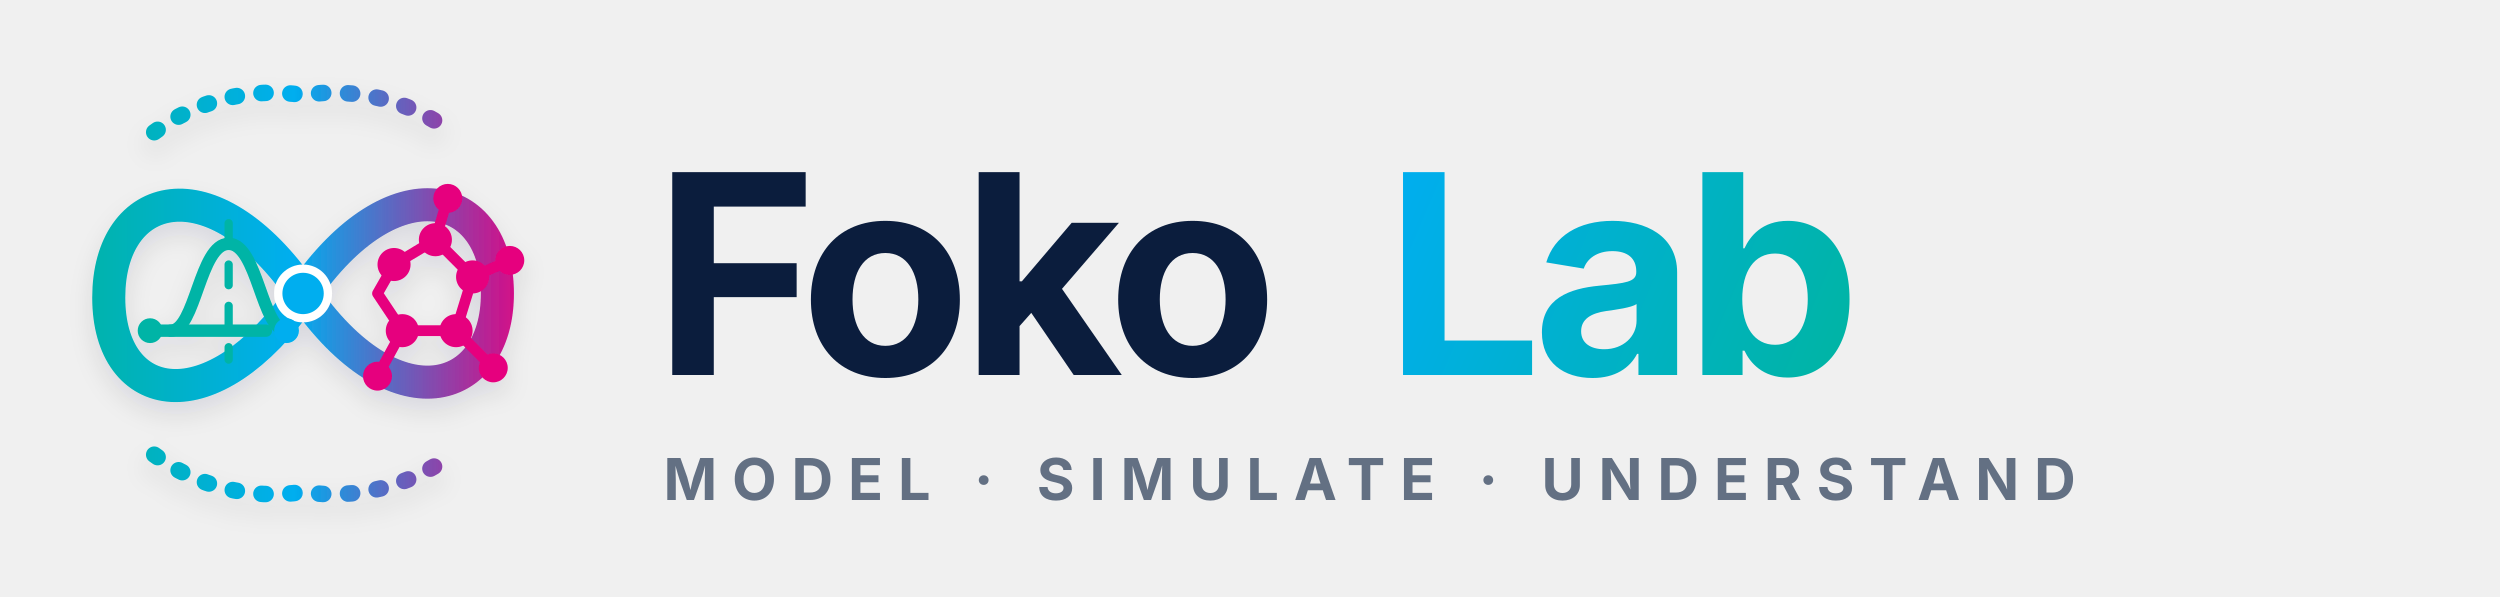
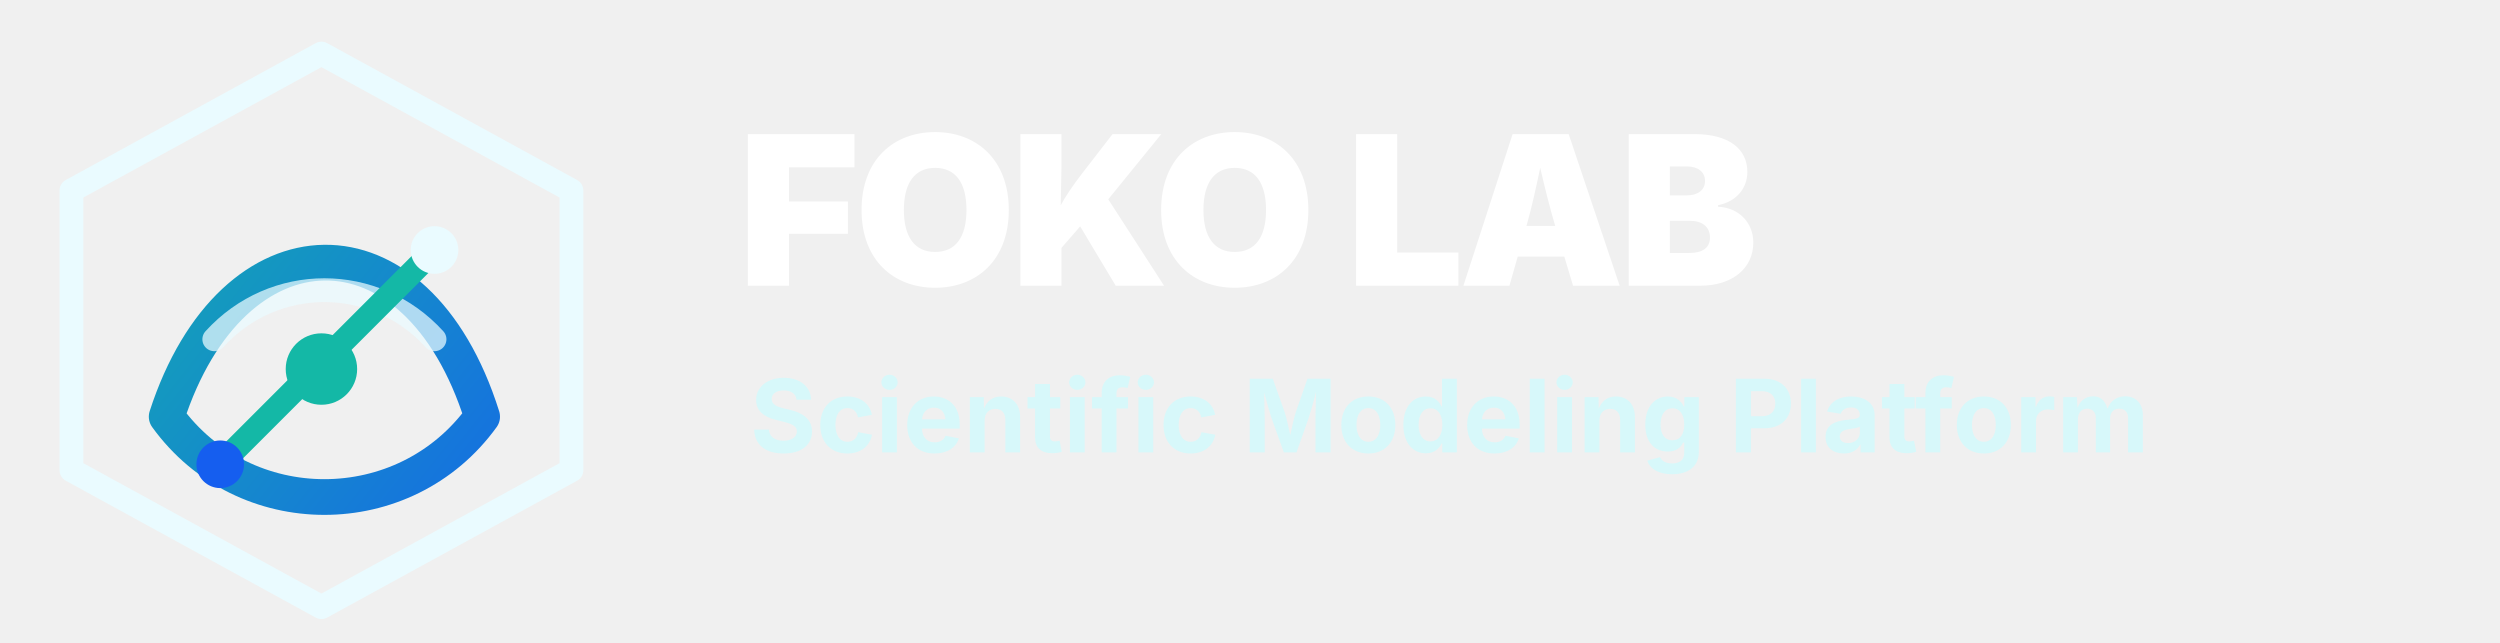
- <svg xmlns="http://www.w3.org/2000/svg" viewBox="0 0 520 124" role="img" aria-label="Foko Lab logo">
+ <svg xmlns="http://www.w3.org/2000/svg" viewBox="0 0 420 108" role="img" aria-label="Foko Lab logo">
  <defs>
-     <linearGradient id="loopA" x1="8" y1="64" x2="120" y2="64" gradientUnits="userSpaceOnUse">
-       <stop offset="0" stop-color="#00B4A6" />
-       <stop offset="0.48" stop-color="#00AEEF" />
-       <stop offset="1" stop-color="#E6007E" />
+     <linearGradient id="tealBlue" x1="8" y1="18" x2="104" y2="94" gradientUnits="userSpaceOnUse">
+       <stop offset="0" stop-color="#14B8A6" />
+       <stop offset="1" stop-color="#155EEF" />
    </linearGradient>
-     <linearGradient id="labGrad" x1="298" y1="20" x2="462" y2="90" gradientUnits="userSpaceOnUse">
-       <stop offset="0" stop-color="#00AEEF" />
-       <stop offset="0.55" stop-color="#00B4A6" />
-       <stop offset="1" stop-color="#E6007E" />
-     </linearGradient>
-     <filter id="soft" x="-15%" y="-15%" width="130%" height="130%">
-       <feDropShadow dx="0" dy="3" stdDeviation="3" flood-color="#0B1D3D" flood-opacity="0.10" />
-     </filter>
  </defs>
-   <g transform="translate(8 6) scale(.86)" fill="none" stroke-linecap="round" stroke-linejoin="round" filter="url(#soft)">
-     <path d="M17 65C17 39 42 32 64 64C86 96 111 89 111 64C111 39 86 32 64 64C42 96 17 91 17 65Z" stroke="url(#loopA)" stroke-width="8" />
-     <path d="M28 25A48 48 0 0 1 64 16A48 48 0 0 1 100 25" stroke="url(#loopA)" stroke-width="4" stroke-dasharray="1 6" />
-     <path d="M28 103A48 48 0 0 0 64 112A48 48 0 0 0 100 103" stroke="url(#loopA)" stroke-width="4" stroke-dasharray="1 6" />
-     <circle cx="64" cy="64" r="6" fill="#00AEEF" stroke="white" stroke-width="2" />
-     <path d="M27 73H55" stroke="#00B4A6" stroke-width="3" />
-     <path d="M32 73C38 73 39 52 46 52C53 52 54 73 60 73" stroke="#00B4A6" stroke-width="3" />
-     <path d="M46 47V80" stroke="#00B4A6" stroke-width="2" stroke-dasharray="5 5" />
-     <circle cx="27" cy="73" r="3" fill="#00B4A6" />
-     <circle cx="60" cy="73" r="3" fill="#00AEEF" />
-     <g stroke="#E6007E" stroke-width="2.6">
-       <path d="M86 57L96 51L105 60L101 73L88 73L82 64Z" />
-       <path d="M96 51L99 41M105 60L114 56M101 73L110 82M88 73L82 84" />
-     </g>
-     <g fill="#E6007E">
-       <circle cx="86" cy="57" r="4" />
-       <circle cx="96" cy="51" r="4" />
-       <circle cx="105" cy="60" r="4" />
-       <circle cx="101" cy="73" r="4" />
-       <circle cx="88" cy="73" r="4" />
-       <circle cx="99" cy="41" r="3.5" />
-       <circle cx="114" cy="56" r="3.5" />
-       <circle cx="110" cy="82" r="3.5" />
-       <circle cx="82" cy="84" r="3.5" />
-     </g>
+   <g fill="none" stroke-linecap="round" stroke-linejoin="round">
+     <path d="M54 9 96 32v47L54 102 12 79V32L54 9Z" stroke="#EAFBFF" stroke-width="4" />
+     <path d="M28 70 C39 36, 70 35, 81 70 C68 88, 41 88, 28 70 Z" stroke="url(#tealBlue)" stroke-width="6" />
+     <path d="M36 57 C46 46, 63 46, 73 57" stroke="#EAFBFF" stroke-opacity=".72" stroke-width="4" />
+     <path d="M37 78 L73 42" stroke="#14B8A6" stroke-width="4" />
  </g>
-   <text x="136" y="78" font-family="Inter, ui-sans-serif, system-ui, -apple-system, Segoe UI, Arial, sans-serif" font-size="58" font-weight="750" letter-spacing="-2" fill="#0B1D3D">Foko</text>
-   <text x="288" y="78" font-family="Inter, ui-sans-serif, system-ui, -apple-system, Segoe UI, Arial, sans-serif" font-size="58" font-weight="750" letter-spacing="-2" fill="url(#labGrad)">Lab</text>
-   <text x="138" y="104" font-family="Inter, ui-sans-serif, system-ui, -apple-system, Segoe UI, Arial, sans-serif" font-size="12" font-weight="700" letter-spacing="3.1" fill="#637083">MODEL · SIMULATE · UNDERSTAND</text>
+   <circle cx="54" cy="62" r="6" fill="#14B8A6" />
+   <circle cx="37" cy="78" r="4" fill="#155EEF" />
+   <circle cx="73" cy="42" r="4" fill="#EAFBFF" />
+   <text x="124" y="48" font-family="Inter, ui-sans-serif, system-ui, Segoe UI, Arial, sans-serif" font-size="35" font-weight="900" fill="#FFFFFF" letter-spacing="-.9">FOKO LAB</text>
+   <text x="126" y="76" font-family="Inter, ui-sans-serif, system-ui, Segoe UI, Arial, sans-serif" font-size="17" font-weight="650" fill="#D7F8FA">Scientific Modeling Platform</text>
</svg>
